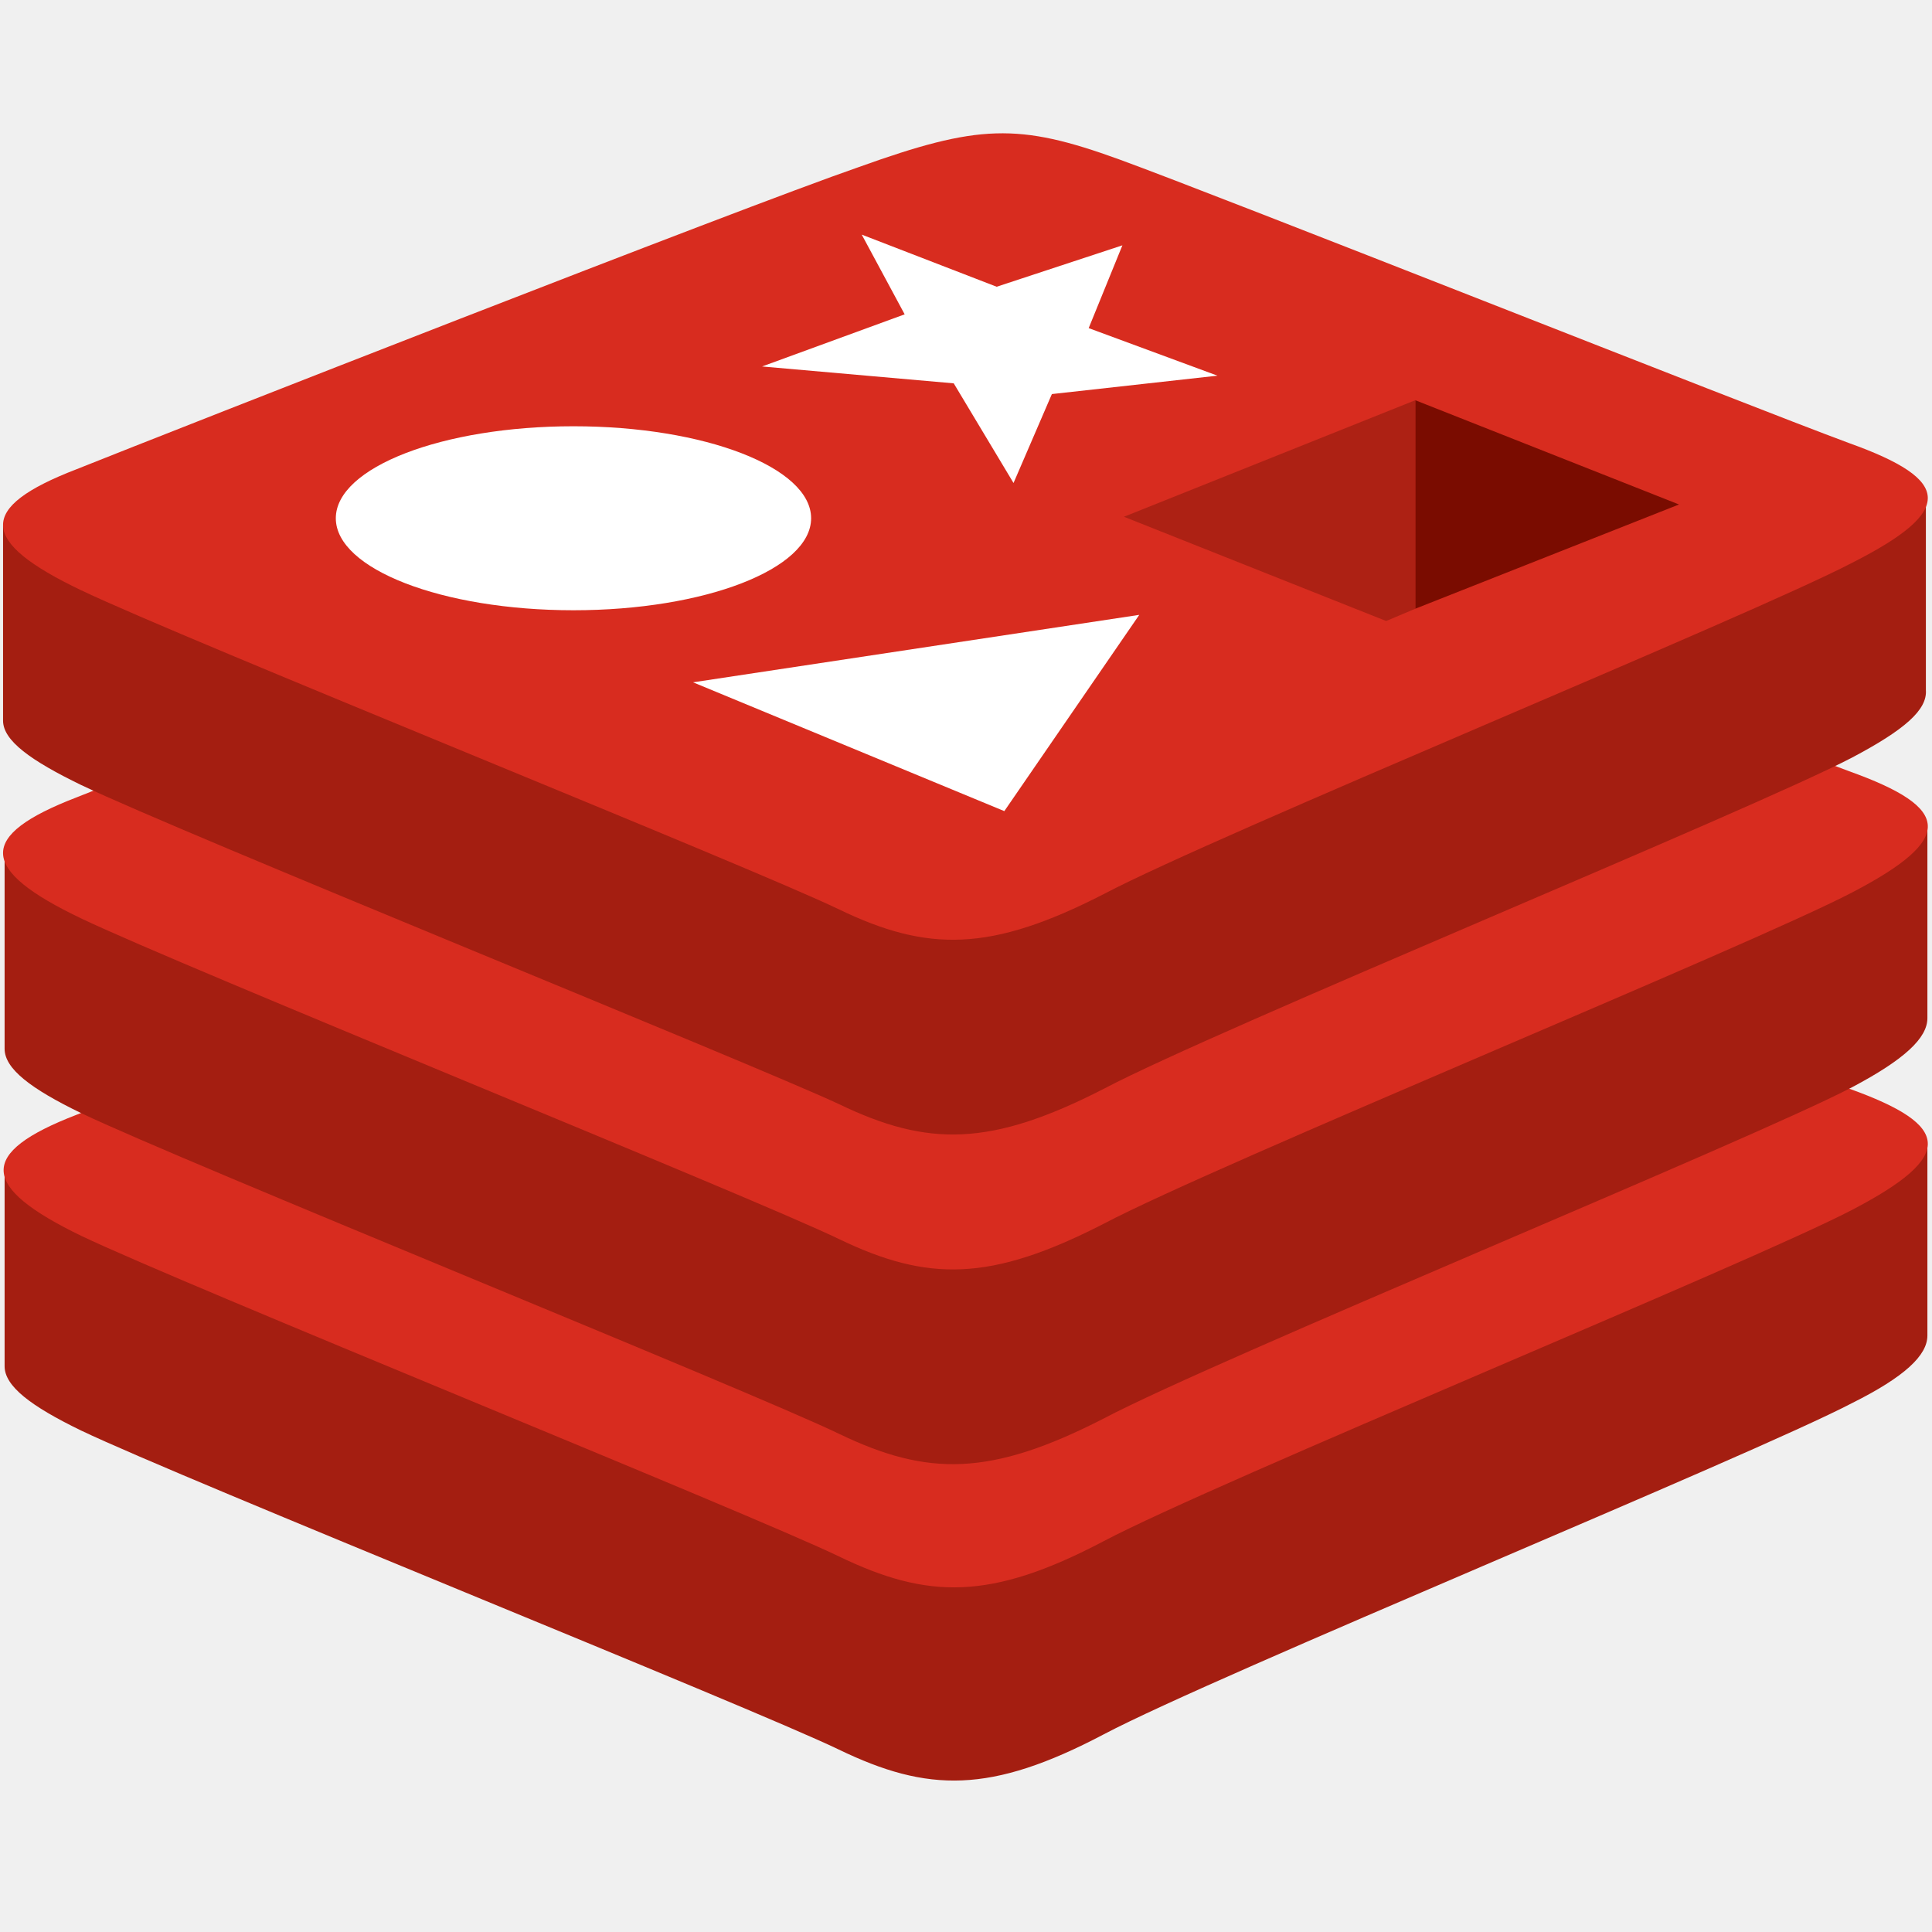
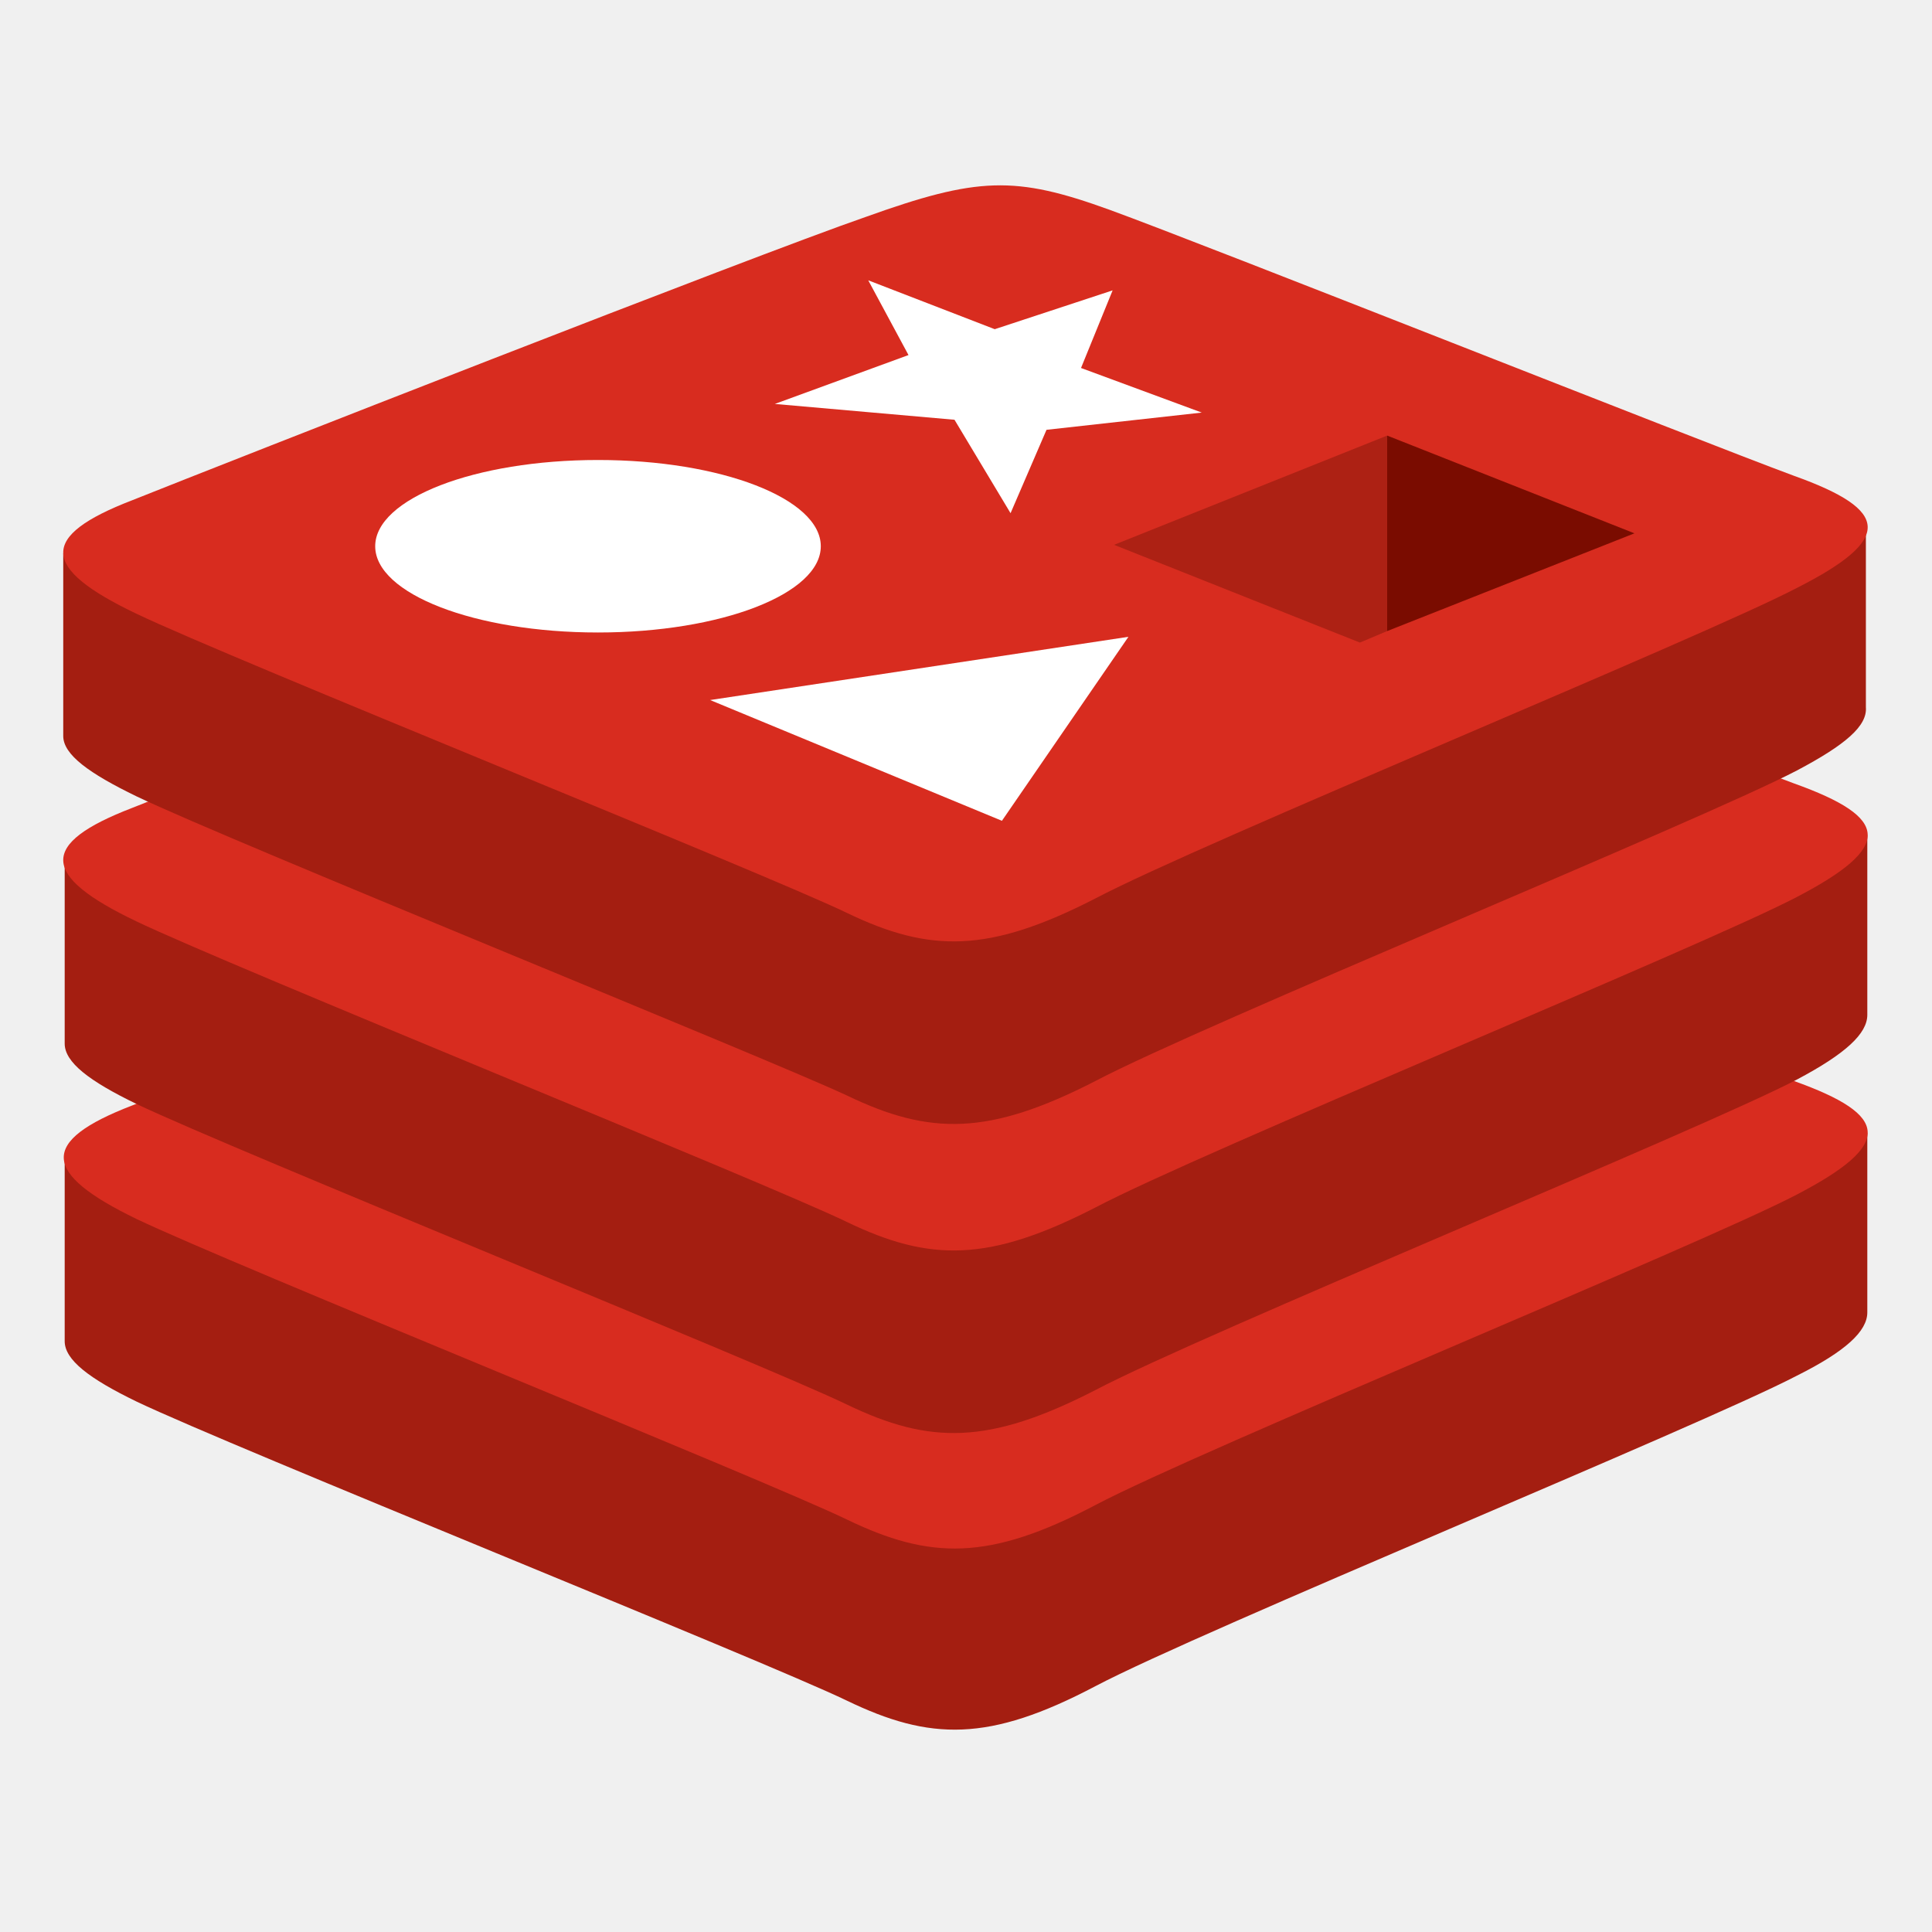
- <svg xmlns="http://www.w3.org/2000/svg" width="60px" height="60px" viewBox="0 0 60 60" version="1.1">
+ <svg xmlns="http://www.w3.org/2000/svg" width="64px" height="64px" viewBox="0 0 64 64" version="1.1">
  <defs />
-   <g id="Page-1" stroke="none" stroke-width="1" fill="none" fill-rule="evenodd">
+   <g id="Database" stroke="none" stroke-width="1" fill="none" fill-rule="evenodd">
    <g id="icons/skills/id-317">
-       <g id="Imported-Layers" transform="translate(0, 4)">
+       <g id="Imported-Layers" transform="translate(2, 6)">
        <path d="M57.524,39.571 C54.333,41.238 37.81,48 34.286,49.857 C30.762,51.714 28.81,51.667 26.048,50.333 C23.286,49 5.714,41.952 2.524,40.429 C0.952,39.667 0.143,39.048 0.143,38.429 L0.143,32.381 C0.143,32.381 23,27.381 26.714,26.095 C30.429,24.762 31.667,24.714 34.81,25.857 C37.952,27 56.762,30.381 59.857,31.524 L59.857,37.476 C59.857,38.095 59.143,38.762 57.524,39.571" id="Fill-1" fill="#A41E11" />
        <path d="M57.524,33.571 C54.333,35.238 37.81,42 34.286,43.857 C30.762,45.714 28.81,45.667 26.048,44.333 C23.286,43 5.714,35.905 2.524,34.381 C-0.619,32.857 -0.714,31.81 2.381,30.619 C5.476,29.381 22.952,22.524 26.667,21.238 C30.381,19.905 31.619,19.857 34.762,21 C37.905,22.143 54.333,28.667 57.429,29.81 C60.619,30.952 60.714,31.905 57.524,33.571" id="Fill-2" fill="#D82C1F" />
        <path d="M57.524,29.762 C54.333,31.429 37.81,38.19 34.286,40.048 C30.762,41.857 28.81,41.857 26.048,40.524 C23.286,39.19 5.714,32.095 2.524,30.571 C0.952,29.81 0.143,29.19 0.143,28.571 L0.143,22.524 C0.143,22.524 23,17.524 26.714,16.238 C30.429,14.905 31.667,14.857 34.81,16 C37.952,17.143 56.762,20.524 59.857,21.667 L59.857,27.619 C59.857,28.238 59.143,28.905 57.524,29.762" id="Fill-3" fill="#A41E11" />
        <path d="M57.524,23.714 C54.333,25.381 37.81,32.143 34.286,34 C30.762,35.81 28.81,35.81 26.048,34.476 C23.286,33.143 5.714,26.048 2.524,24.524 C-0.667,23 -0.714,21.952 2.381,20.762 C5.476,19.524 22.952,12.667 26.667,11.381 C30.381,10.048 31.619,10 34.762,11.143 C37.905,12.286 54.333,18.81 57.429,19.952 C60.619,21.095 60.714,22.048 57.524,23.714" id="Fill-4" fill="#D82C1F" />
        <path d="M57.524,19.524 C54.333,21.19 37.81,27.952 34.286,29.81 C30.762,31.619 28.81,31.619 26.048,30.286 C23.286,29 5.714,21.905 2.524,20.381 C0.952,19.619 0.095,19 0.095,18.381 L0.095,12.333 C0.095,12.333 22.952,7.333 26.667,6.048 C30.381,4.714 31.619,4.667 34.762,5.81 C37.905,6.952 56.714,10.333 59.81,11.476 L59.81,17.429 C59.857,18.048 59.143,18.667 57.524,19.524" id="Fill-5" fill="#A41E11" />
        <path d="M57.524,13.476 C54.333,15.143 37.81,21.905 34.286,23.762 C30.762,25.571 28.81,25.571 26.048,24.238 C23.286,22.905 5.714,15.857 2.524,14.333 C-0.667,12.81 -0.714,11.762 2.381,10.571 C5.476,9.333 22.952,2.476 26.667,1.19 C30.381,-0.143 31.619,-0.19 34.762,0.952 C37.905,2.095 54.333,8.619 57.429,9.762 C60.619,10.905 60.714,11.857 57.524,13.476" id="Fill-6" fill="#D82C1F" />
        <path d="M37.81,7.667 L32.667,8.238 L31.476,11 L29.619,7.905 L23.667,7.381 L28.095,5.762 L26.762,3.286 L30.952,4.905 L34.857,3.619 L33.81,6.19 L37.81,7.667 L37.81,7.667 Z M31.19,21.19 L21.524,17.19 L35.381,15.095 L31.19,21.19 L31.19,21.19 Z" id="Fill-7" fill="#FFFFFF" />
        <path d="M17.81,9.238 C21.886,9.238 25.19,10.517 25.19,12.095 C25.19,13.673 21.886,14.952 17.81,14.952 C13.733,14.952 10.429,13.673 10.429,12.095 C10.429,10.517 13.733,9.238 17.81,9.238" id="Fill-8" fill="#FFFFFF" />
        <path d="M43.952,8.429 L52.143,11.667 L43.952,14.905 L43.952,8.429" id="Fill-9" fill="#7A0C00" />
        <path d="M34.905,12.048 L43.952,8.429 L43.952,14.905 L43.048,15.286 L34.905,12.048" id="Fill-10" fill="#AD2114" />
      </g>
    </g>
  </g>
</svg>
